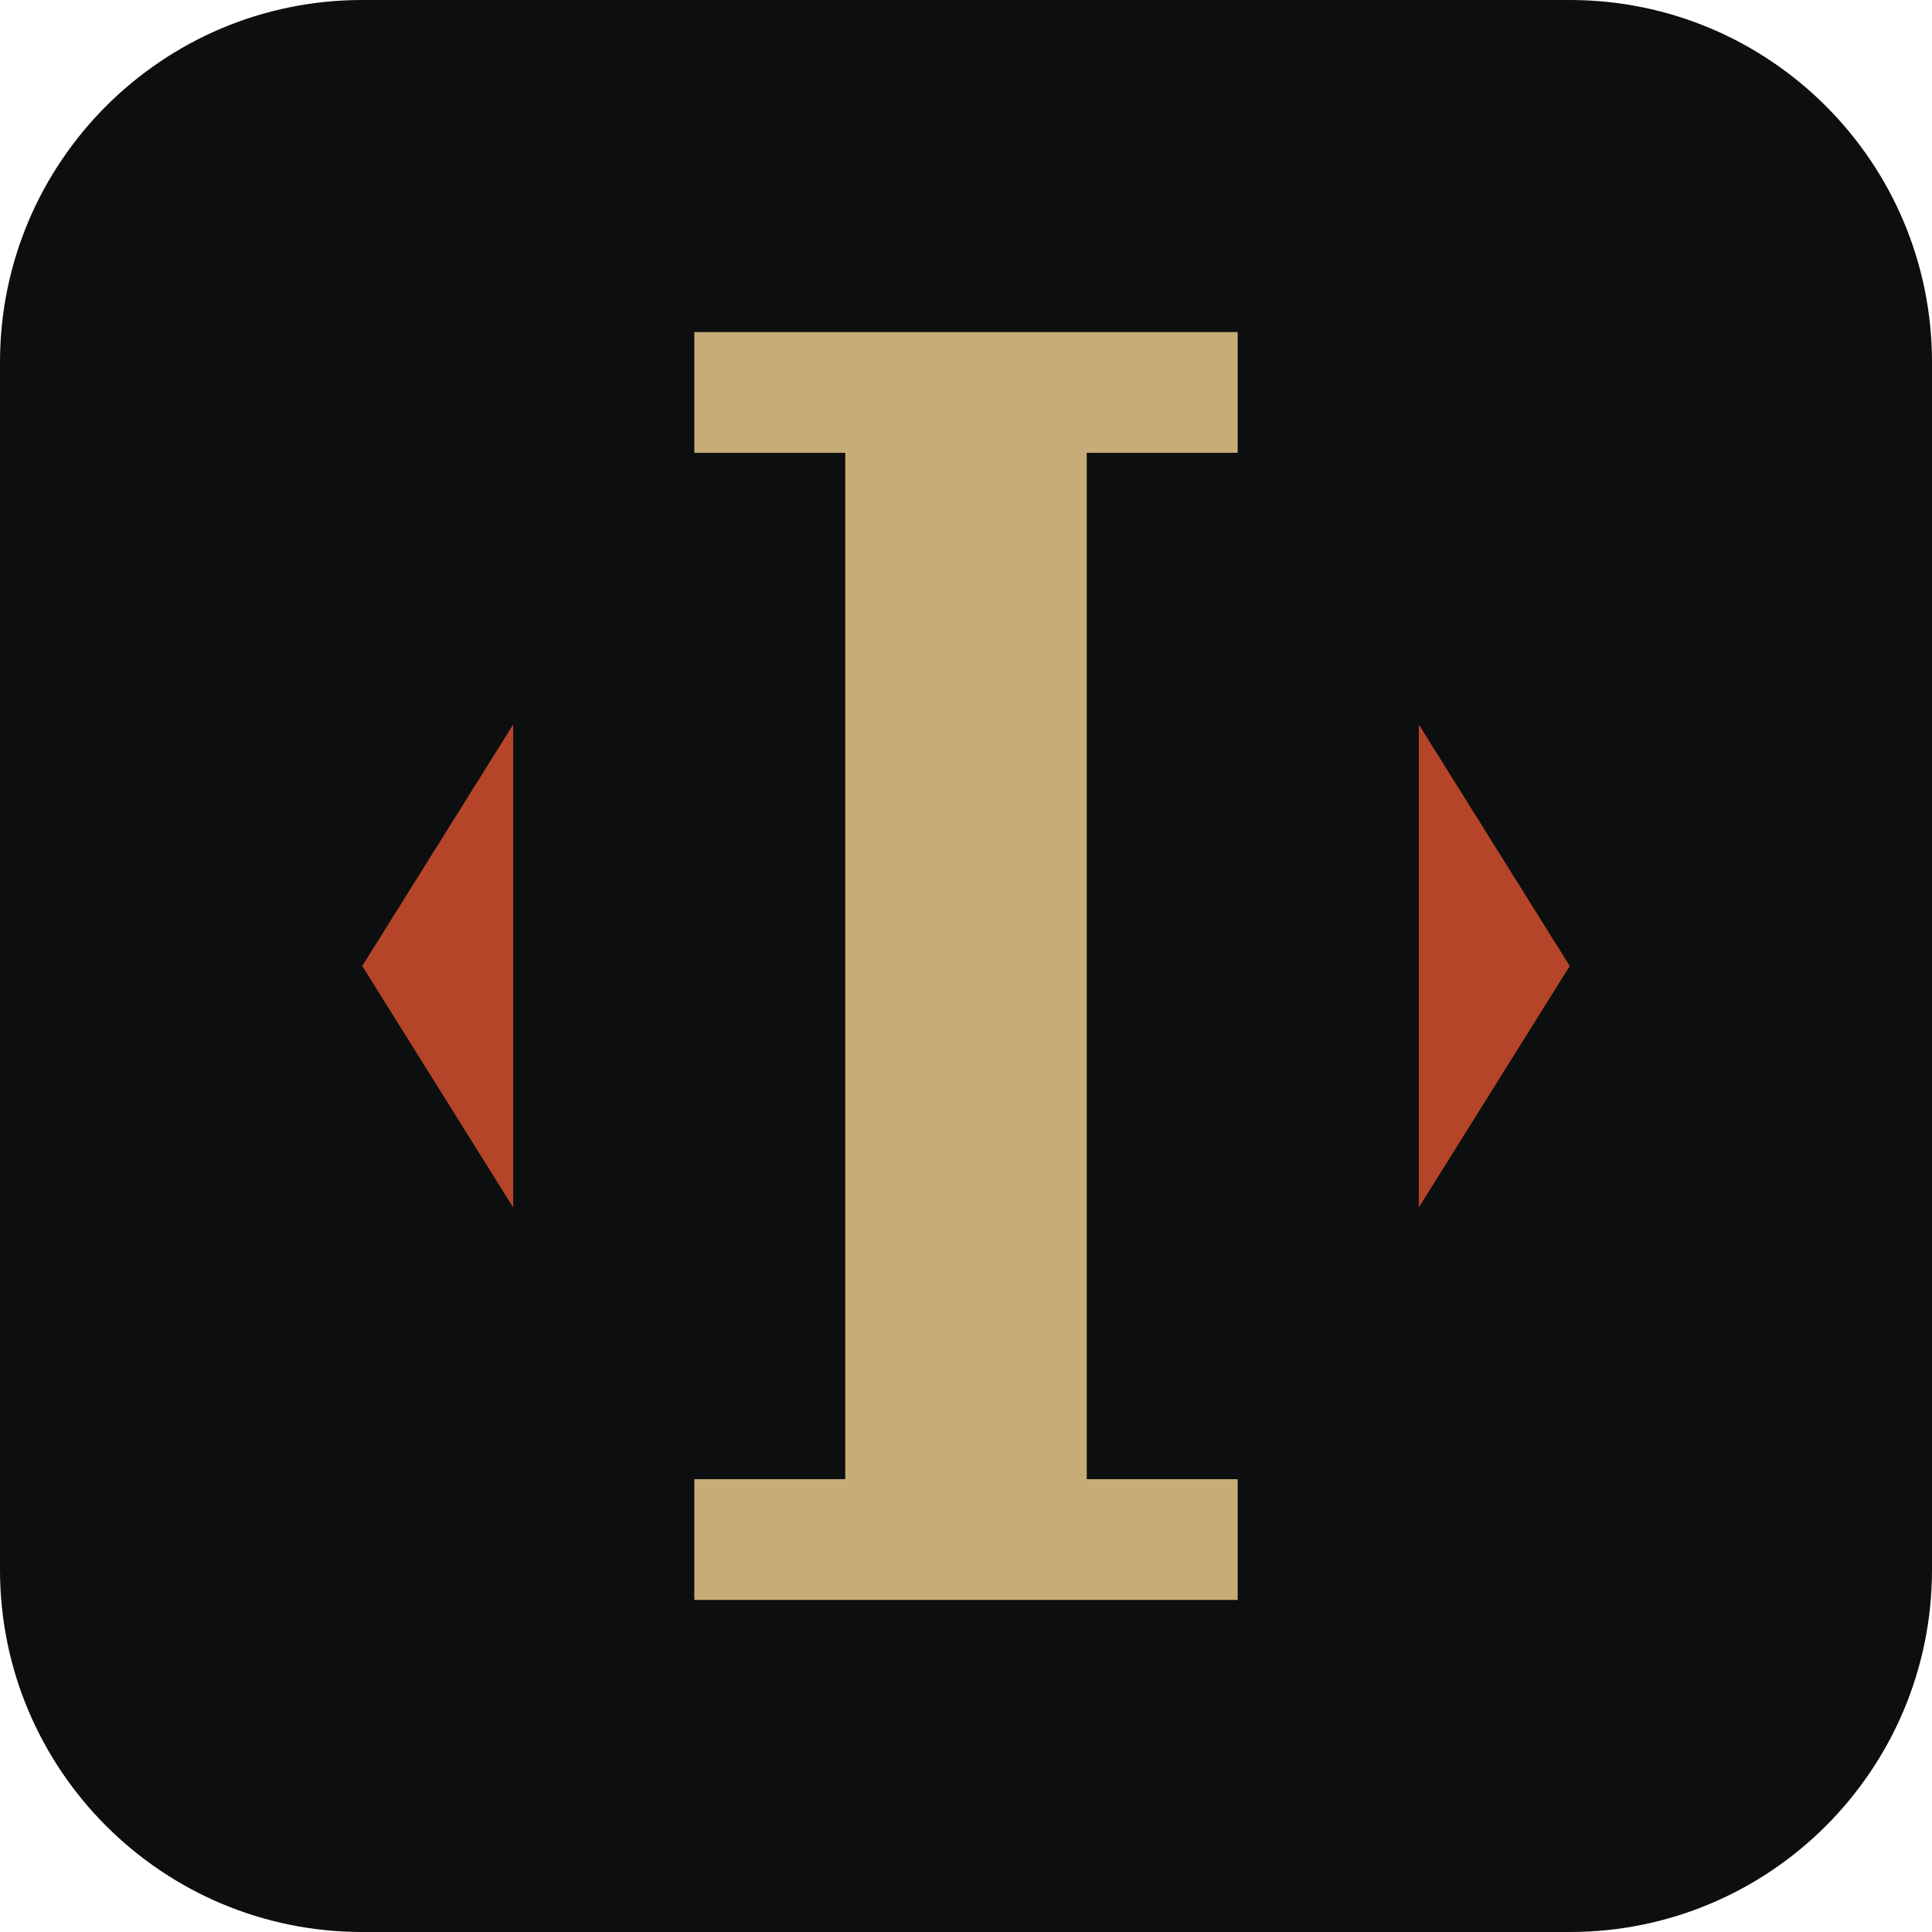
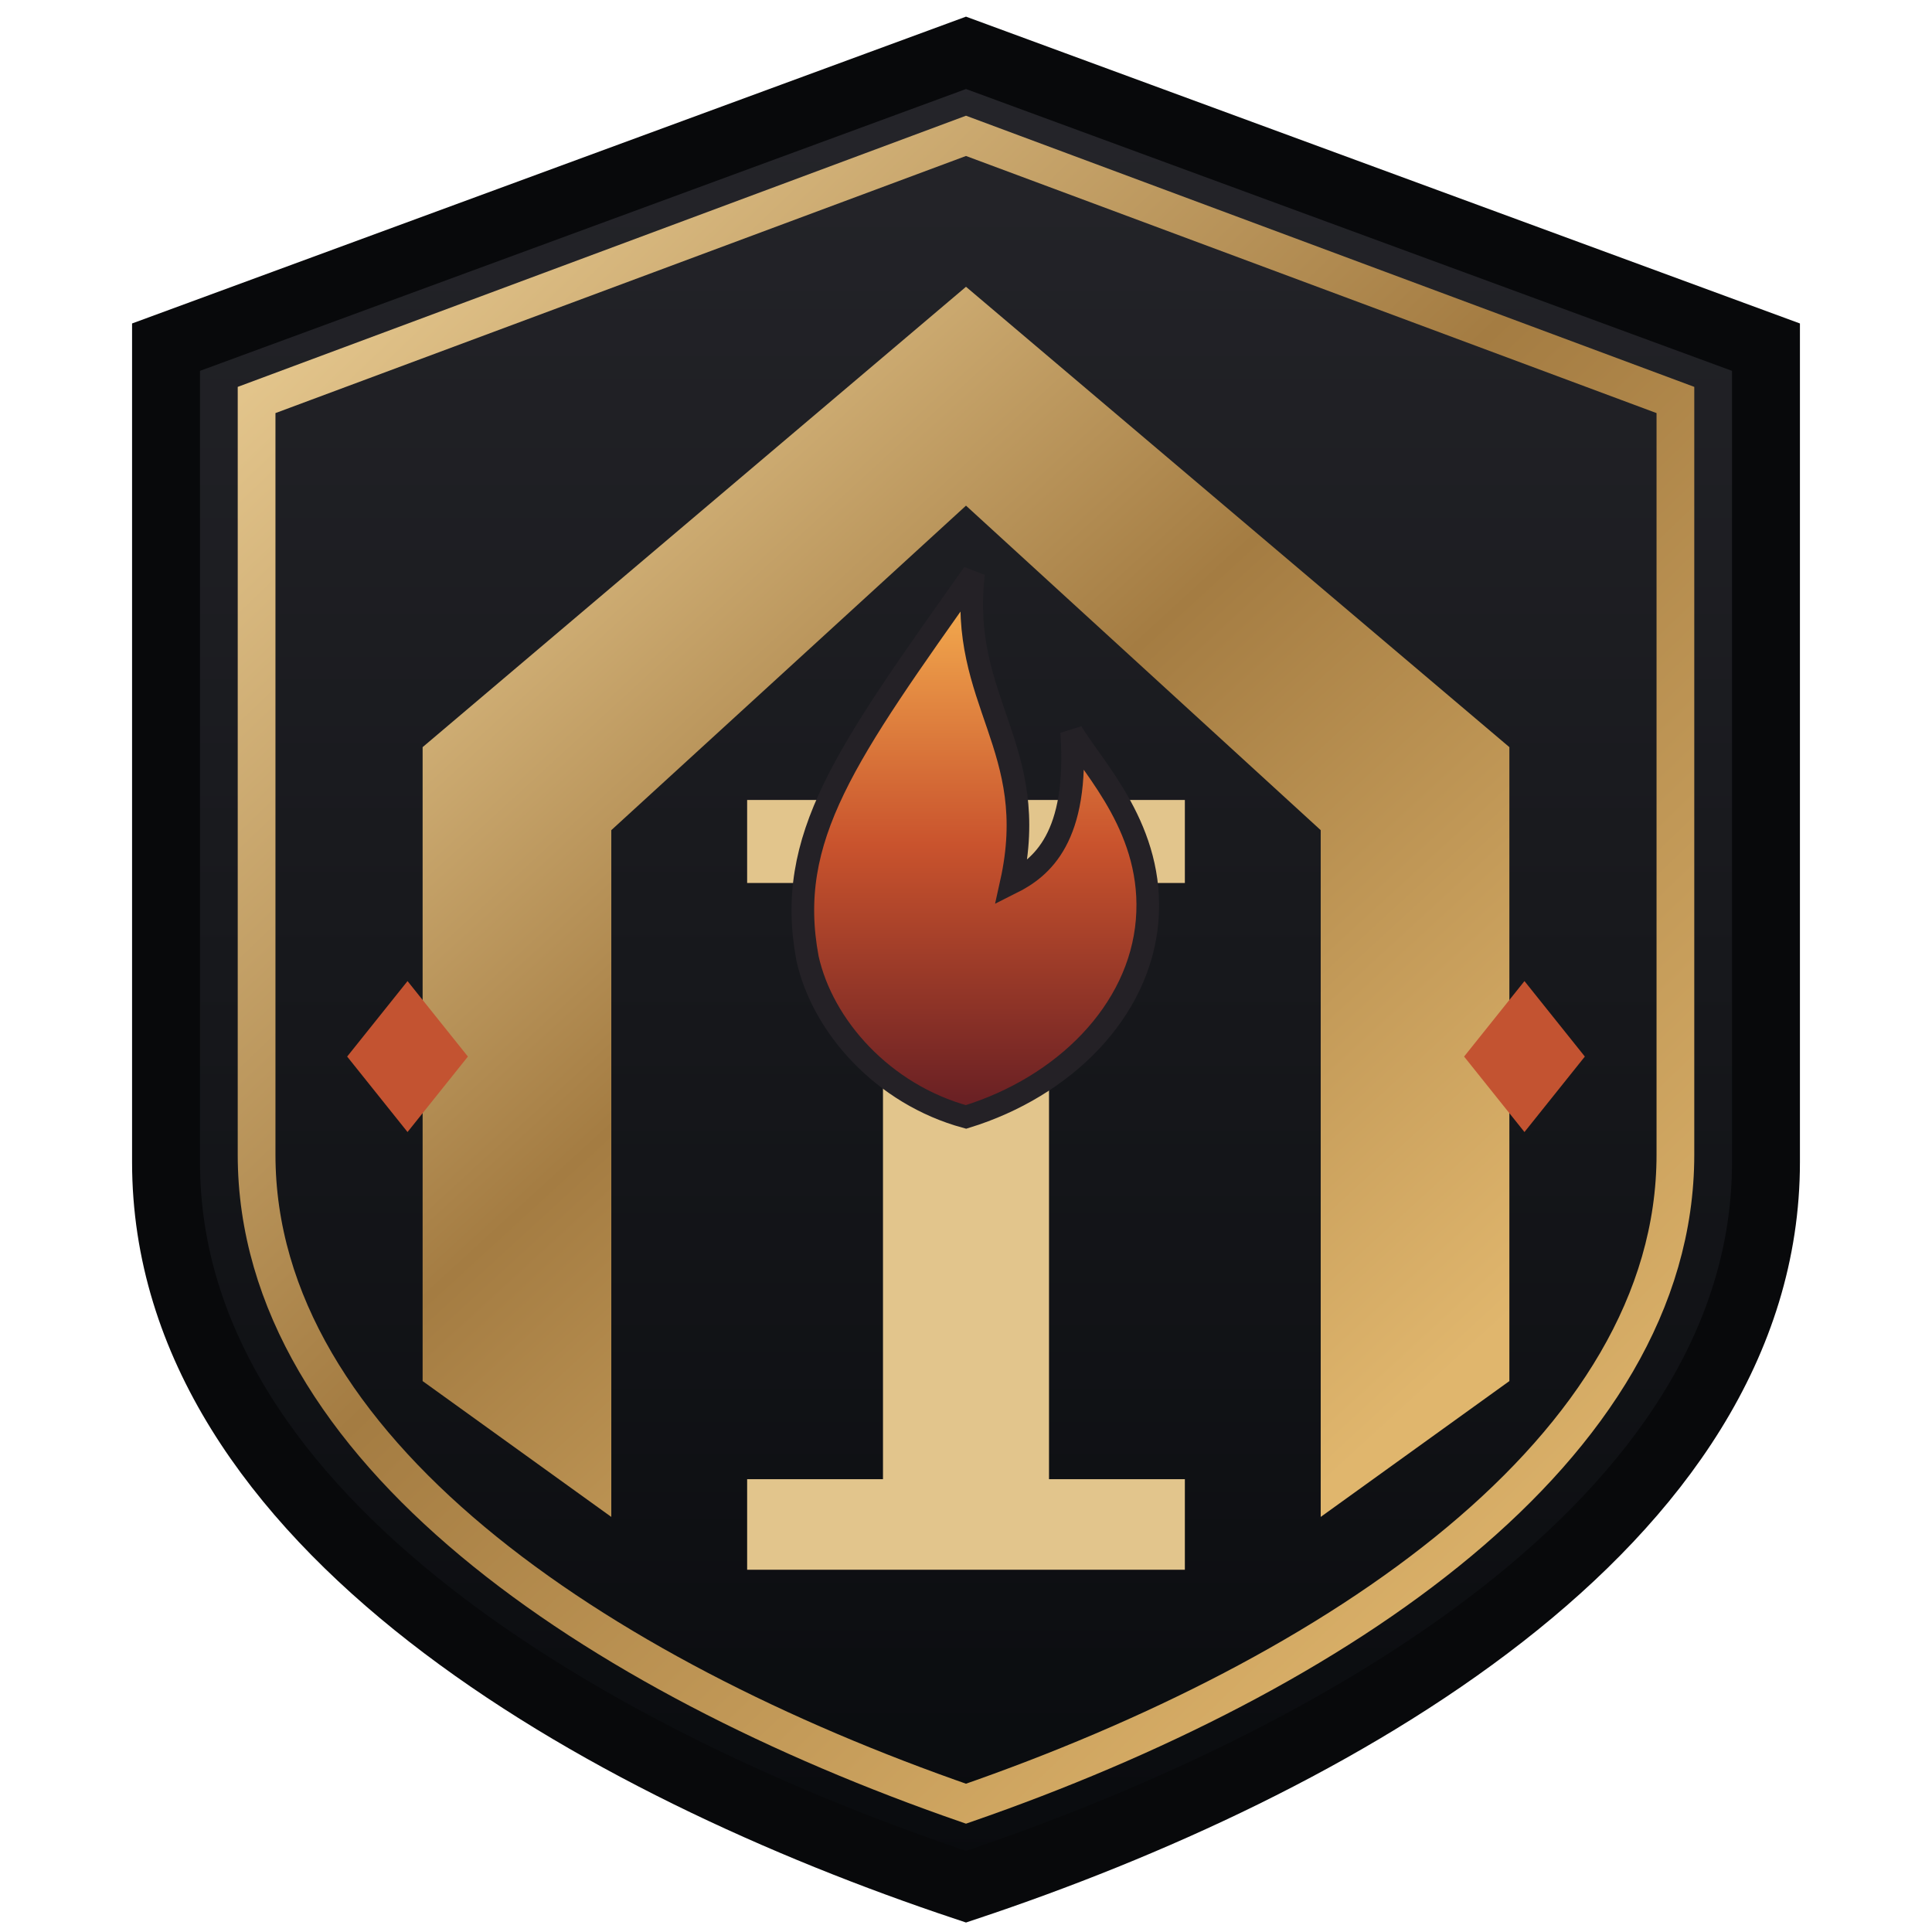
- <svg xmlns="http://www.w3.org/2000/svg" viewBox="0 0 64 64">
-   <rect width="64" height="64" rx="12" fill="#0c0e10" />
-   <path d="M23 11h18v4h-5v34h5v4H23v-4h5V15h-5z" fill="#c8ac77" />
-   <path d="M12 32l5-8v16zm40 0l-5-8v16z" fill="#b54528" />
+ <svg xmlns="http://www.w3.org/2000/svg" viewBox="0 0 256 256">
+   <defs>
+     <linearGradient id="stone" x2="0" y2="1">
+       <stop stop-color="#25252a" />
+       <stop offset="1" stop-color="#090b0e" />
+     </linearGradient>
+     <linearGradient id="gold" x2=".8" y2="1">
+       <stop stop-color="#f0d49b" />
+       <stop offset=".5" stop-color="#a47c42" />
+       <stop offset="1" stop-color="#e0b66d" />
+     </linearGradient>
+     <linearGradient id="fire" x2="0" y2="1">
+       <stop stop-color="#f8b552" />
+       <stop offset=".5" stop-color="#c9532d" />
+       <stop offset="1" stop-color="#641d23" />
+     </linearGradient>
+   </defs>
+   <path d="M128 7 234 46v108c0 48-58 80-106 96C80 234 22 202 22 154V46Z" fill="url(#stone)" stroke="#08090b" stroke-width="9" />
+   <path d="m128 18 94 35v100c0 39-45 69-94 86-49-17-94-47-94-86V53Z" fill="none" stroke="url(#gold)" stroke-width="5" />
+   <path d="m128 38 72 61v84l-25 18v-91l-47-43-47 43v91l-25-18V99Z" fill="url(#gold)" />
+   <path d="M99 106h58v11h-18v79h18v12H99v-12h18v-79H99Z" fill="#e2c58c" />
+   <path d="M129 76c-17 24-25 35-22 51 2 9 10 18 21 21 13-4 23-14 24-26 1-12-7-20-10-25 1 14-4 18-8 20 4-18-7-24-5-41Z" fill="url(#fire)" stroke="#242126" stroke-width="3" />
+   <path d="m46 140 8-10 8 10-8 10zm148 0 8-10 8 10-8 10z" fill="#c35331" />
</svg>
